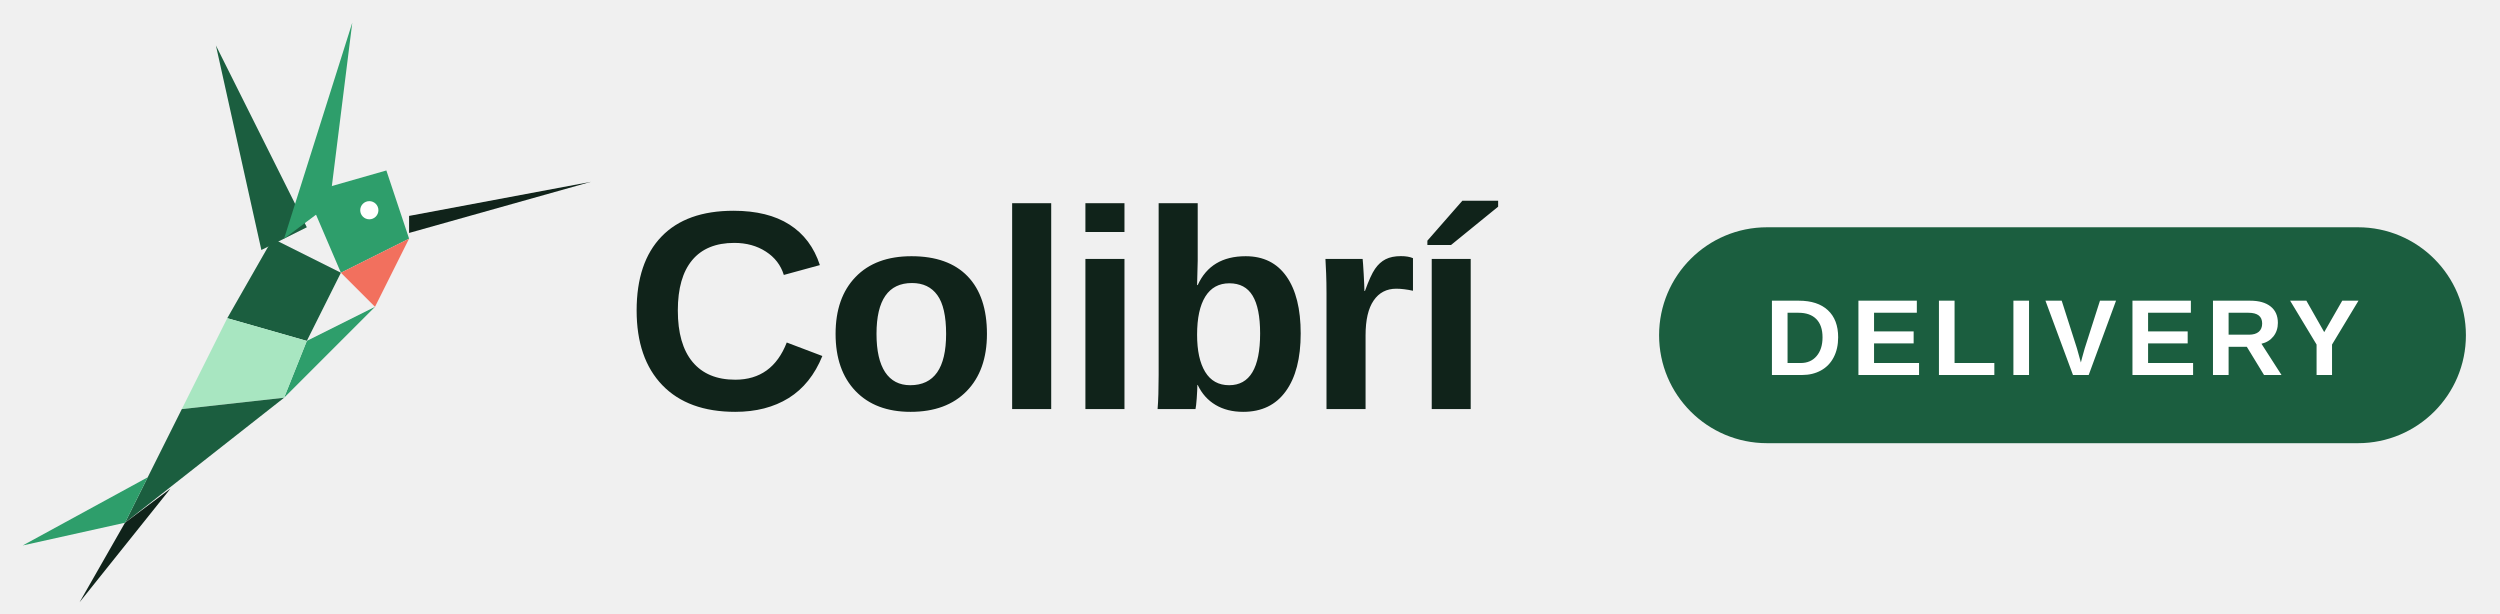
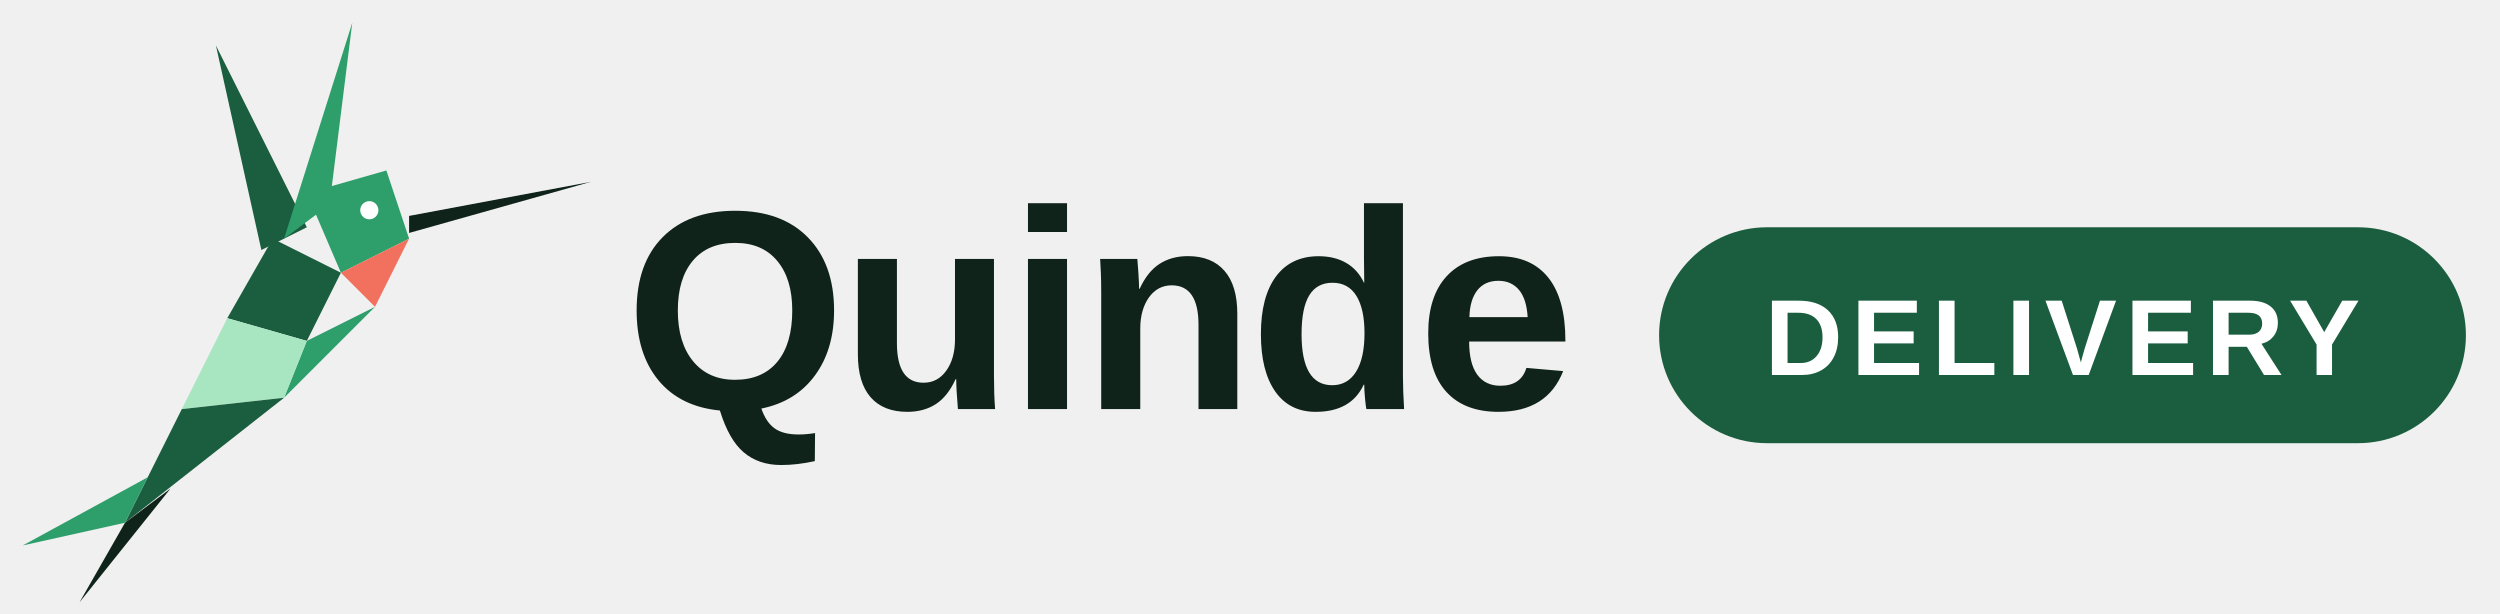
<svg xmlns="http://www.w3.org/2000/svg" viewBox="8 4 440 108">
  <polygon points="54,48 46,12 62,44" fill="#1B5E3F" />
  <polygon points="58,46 70,8 66,40" fill="#2E9E6B" />
  <polygon points="62,38 76,34 80,46 68,52" fill="#2E9E6B" />
  <polygon points="68,52 80,46 74,58" fill="#F2705E" />
  <polygon points="56,46 68,52 62,64 48,60" fill="#1B5E3F" />
  <polygon points="62,64 74,58 58,74" fill="#2E9E6B" />
  <polygon points="48,60 62,64 58,74 40,76" fill="#A8E6C1" />
  <polygon points="40,76 58,74 30,96" fill="#1B5E3F" />
  <polygon points="30,96 22,110 38,90" fill="#10231A" />
  <polygon points="30,96 12,100 34,88" fill="#2E9E6B" />
  <polygon points="80,42 112,36 80,45" fill="#10231A" />
  <circle cx="73" cy="41" r="1.6" fill="#FFFFFF" />
-   <text x="118" y="76" font-family="Outfit, 'Segoe UI', Arial, sans-serif" font-size="50" font-weight="800" letter-spacing="-1" fill="#10231A">Colibrí</text>
+   <text x="118" y="76" font-family="Outfit, 'Segoe UI', Arial, sans-serif" font-size="50" font-weight="800" letter-spacing="-1" fill="#10231A">Quinde</text>
  <rect x="300" y="44" width="142" height="38" rx="19" fill="#1B5E3F" />
  <text x="371" y="70" text-anchor="middle" font-family="Outfit, 'Segoe UI', Arial, sans-serif" font-size="19" font-weight="800" letter-spacing="1.5" fill="#FFFFFF">DELIVERY</text>
</svg>
